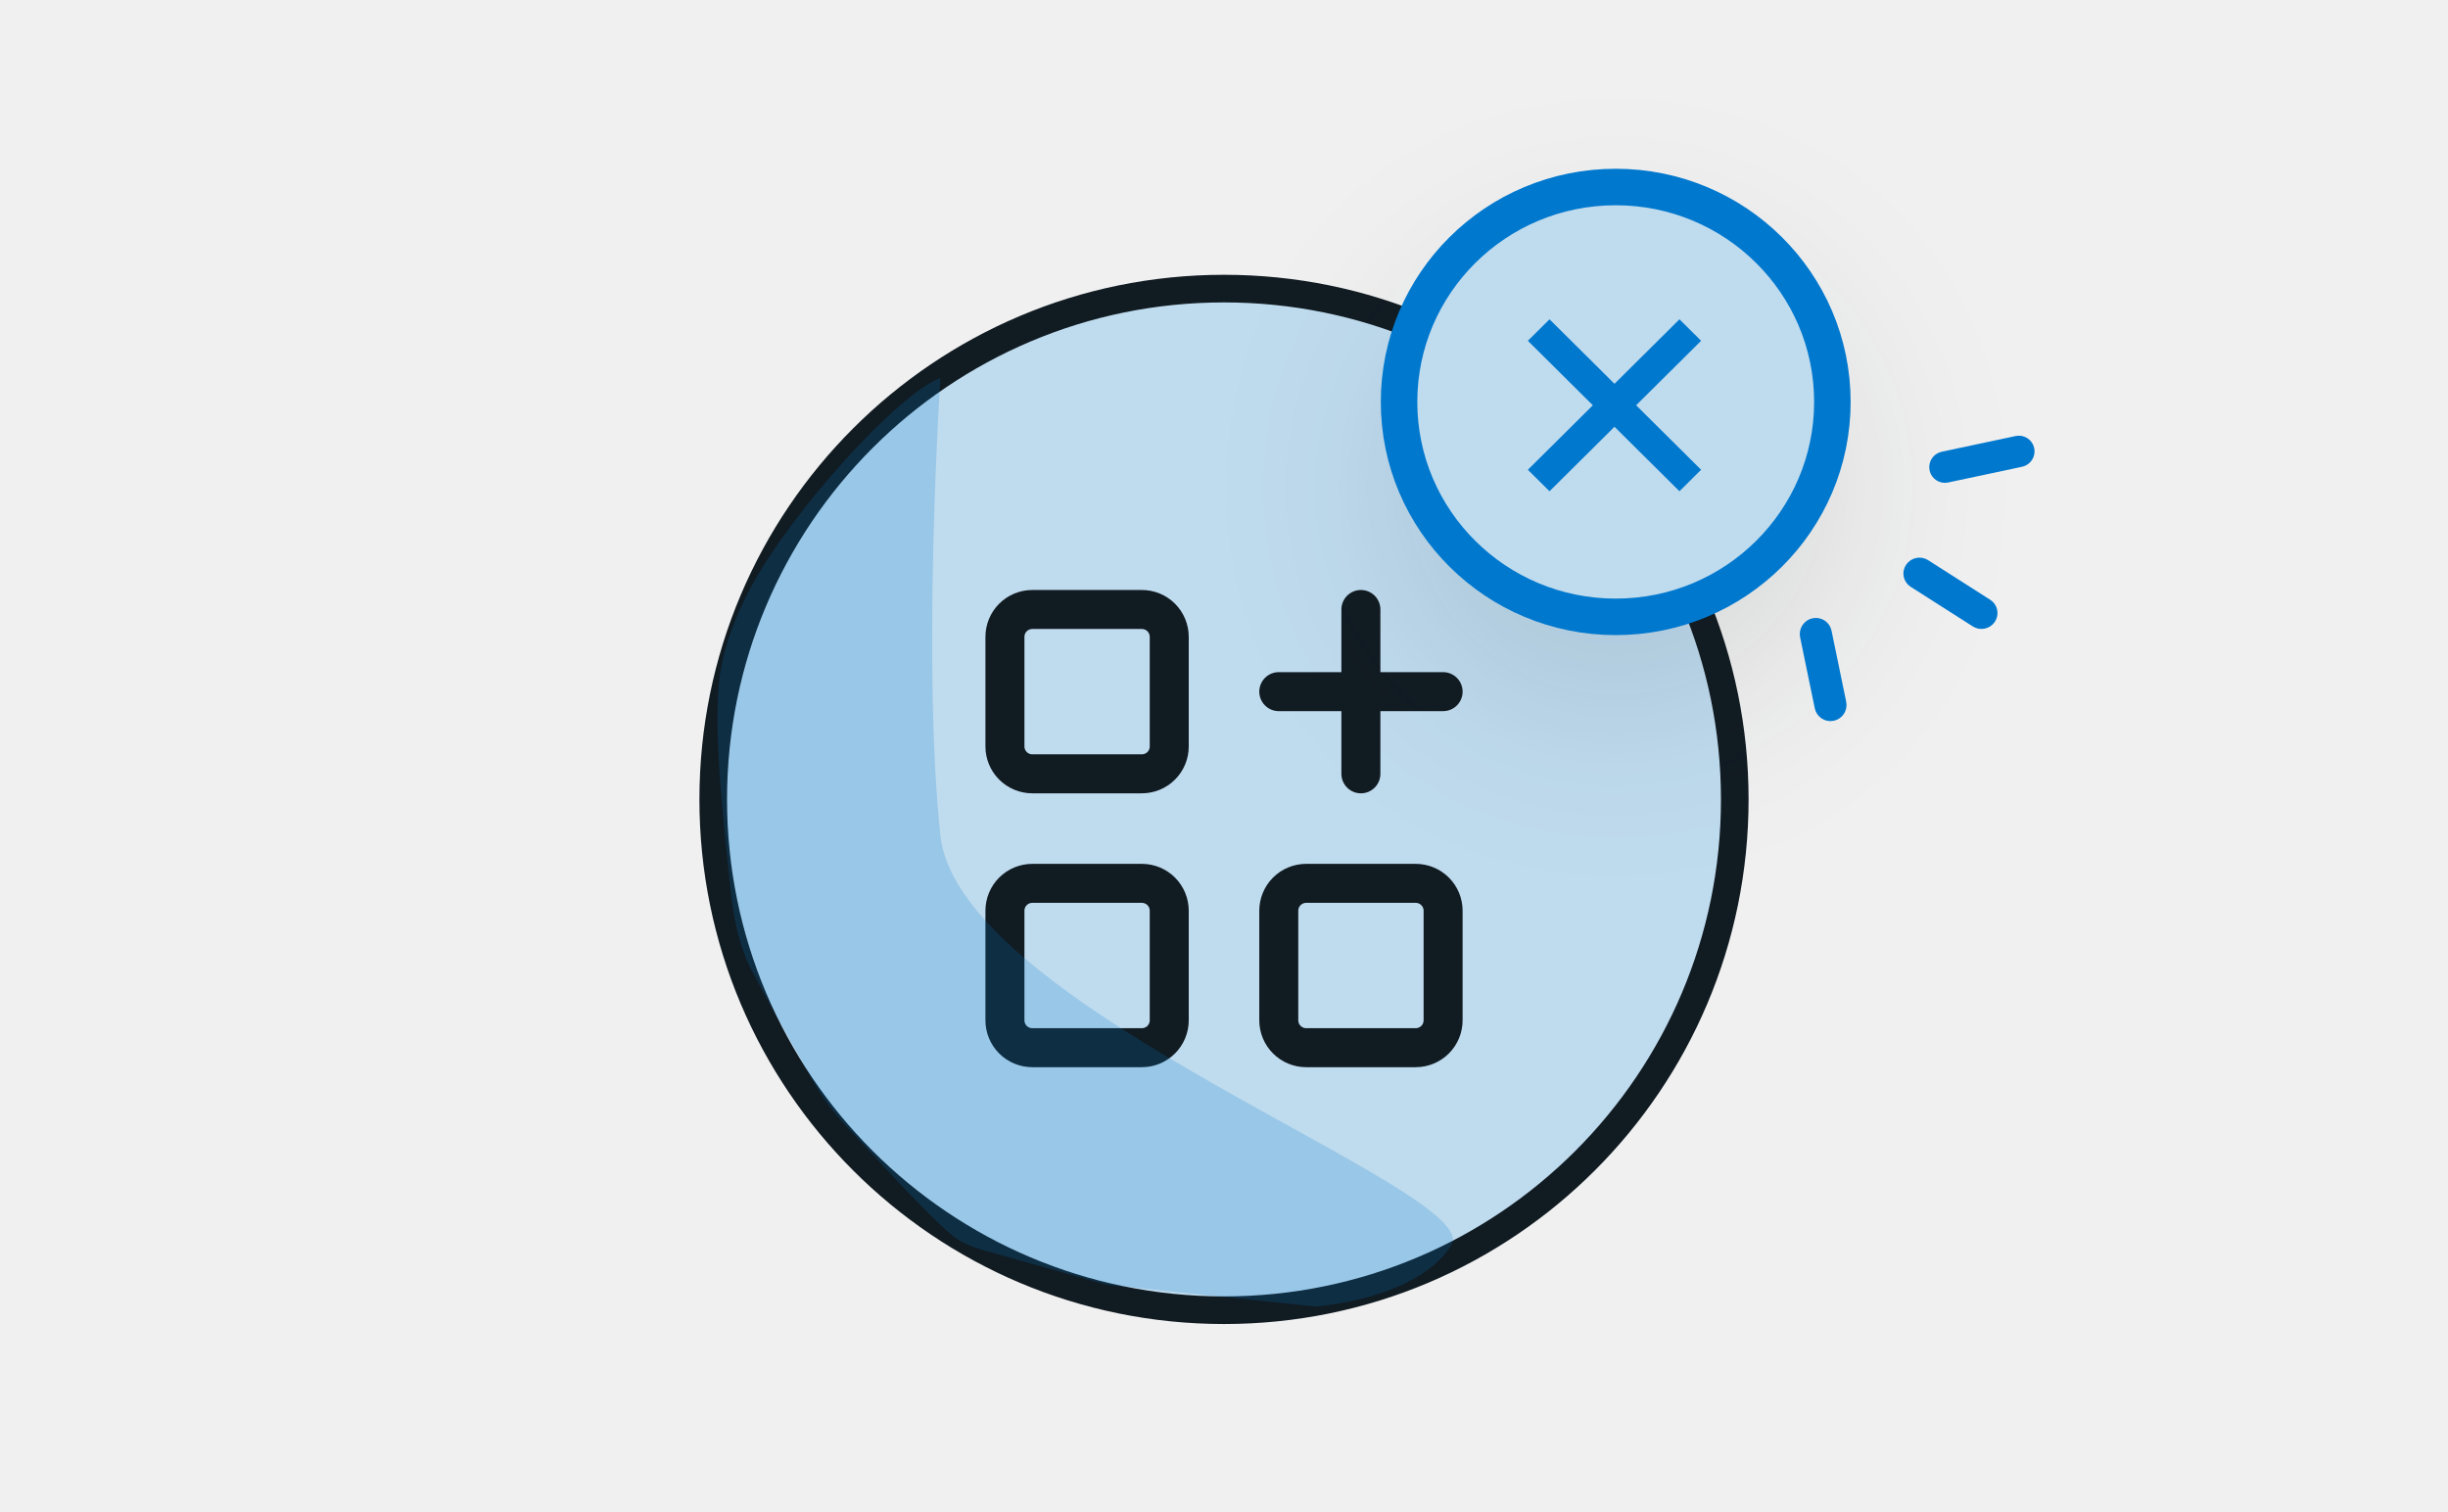
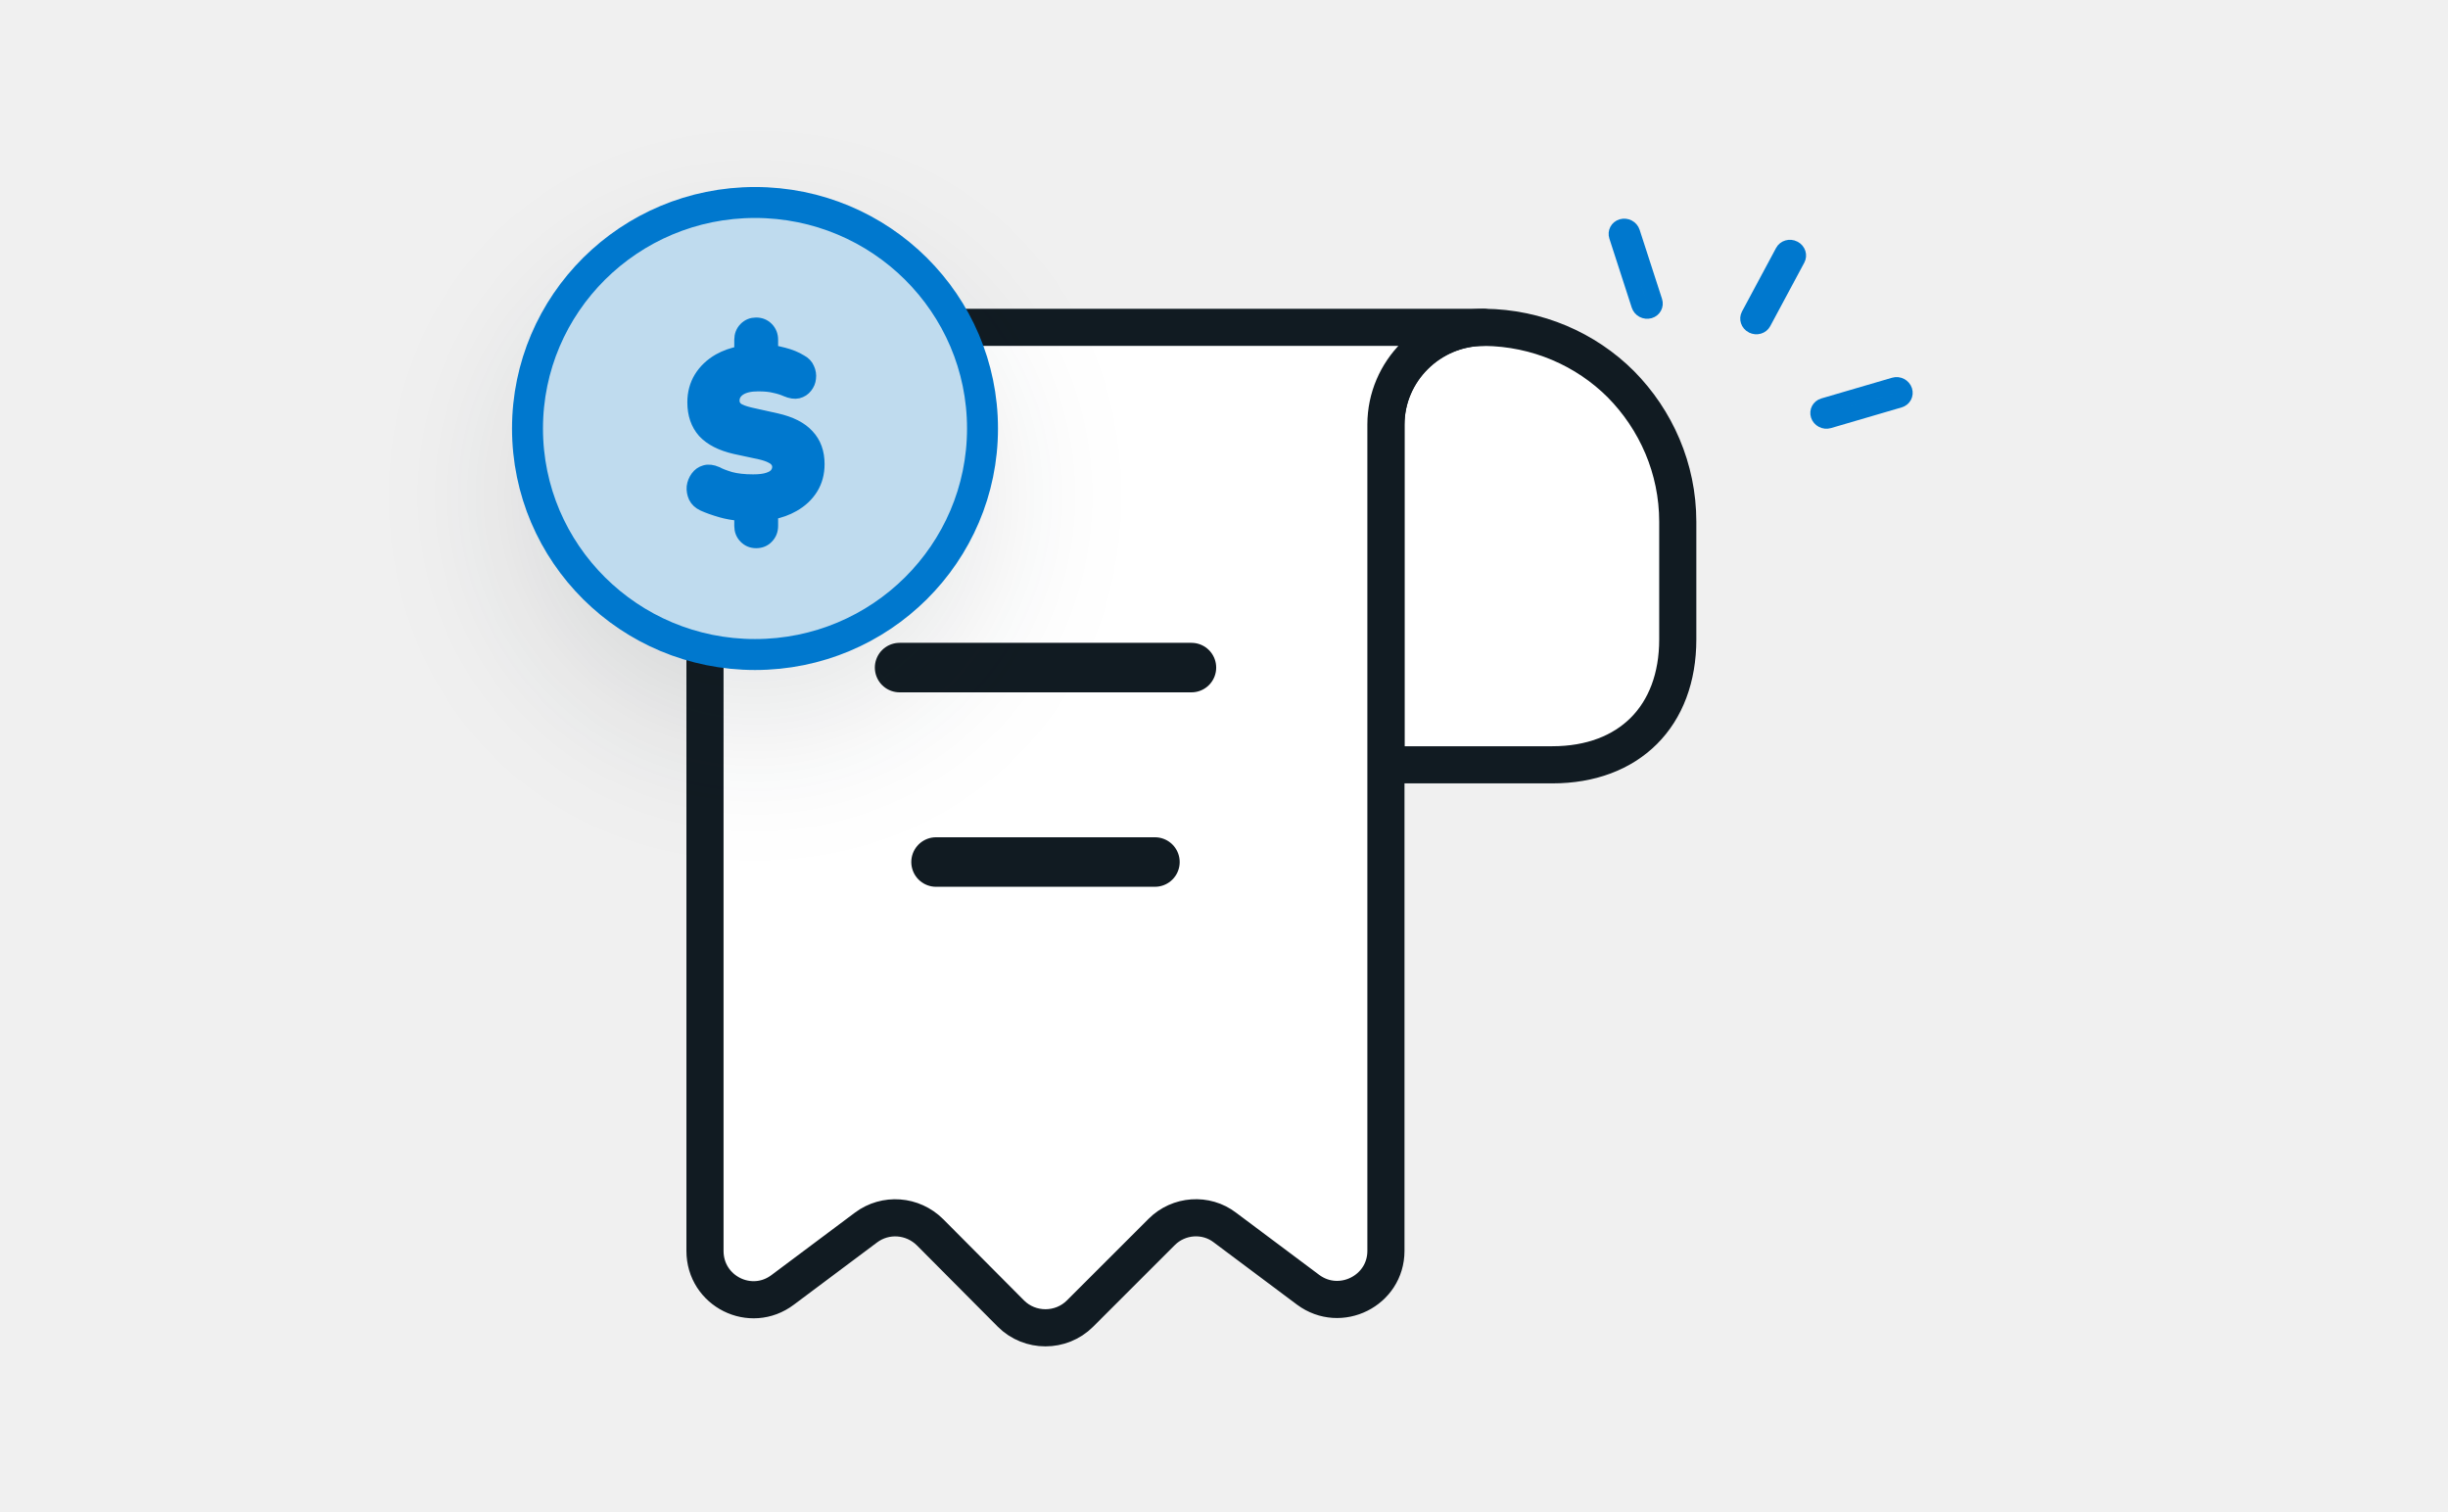
<svg xmlns="http://www.w3.org/2000/svg" width="196" height="121" viewBox="0 0 196 121" fill="none">
-   <path d="M98 104.895C120.586 104.895 138.895 86.586 138.895 64C138.895 41.415 120.586 23.105 98 23.105C75.415 23.105 57.105 41.415 57.105 64C57.105 86.586 75.415 104.895 98 104.895Z" fill="#BFDBEE" stroke="#111B22" stroke-width="2.211" />
-   <mask id="mask0_56009_734428" style="mask-type:luminance" maskUnits="userSpaceOnUse" x="71" y="40" width="54" height="53">
-     <path d="M124.308 40.02H71.683V92.645H124.308V40.02Z" fill="white" />
-   </mask>
-   <g mask="url(#mask0_56009_734428)">
-     <path d="M80.46 50.988C80.46 50.406 80.691 49.848 81.102 49.437C81.513 49.026 82.071 48.795 82.653 48.795H91.424C92.005 48.795 92.563 49.026 92.974 49.437C93.385 49.848 93.616 50.406 93.616 50.988V59.758C93.616 60.34 93.385 60.898 92.974 61.309C92.563 61.72 92.005 61.951 91.424 61.951H82.653C82.071 61.951 81.513 61.72 81.102 61.309C80.691 60.898 80.46 60.34 80.46 59.758V50.988Z" stroke="#111B22" stroke-width="3.122" stroke-linecap="round" stroke-linejoin="round" />
-     <path d="M102.386 72.913C102.386 72.332 102.617 71.774 103.029 71.363C103.44 70.952 103.998 70.721 104.579 70.721H113.35C113.932 70.721 114.489 70.952 114.901 71.363C115.312 71.774 115.543 72.332 115.543 72.913V81.684C115.543 82.266 115.312 82.823 114.901 83.235C114.489 83.646 113.932 83.877 113.35 83.877H104.579C103.998 83.877 103.44 83.646 103.029 83.235C102.617 82.823 102.386 82.266 102.386 81.684V72.913Z" stroke="#111B22" stroke-width="3.122" stroke-linecap="round" stroke-linejoin="round" />
-     <path d="M80.46 72.913C80.46 72.332 80.691 71.774 81.102 71.363C81.513 70.952 82.071 70.721 82.653 70.721H91.424C92.005 70.721 92.563 70.952 92.974 71.363C93.385 71.774 93.616 72.332 93.616 72.913V81.684C93.616 82.266 93.385 82.823 92.974 83.235C92.563 83.646 92.005 83.877 91.424 83.877H82.653C82.071 83.877 81.513 83.646 81.102 83.235C80.691 82.823 80.46 82.266 80.46 81.684V72.913Z" stroke="#111B22" stroke-width="3.122" stroke-linecap="round" stroke-linejoin="round" />
-     <path d="M102.386 55.372H115.543" stroke="#111B22" stroke-width="3.122" stroke-linecap="round" stroke-linejoin="round" />
-     <path d="M108.96 48.795V61.951" stroke="#111B22" stroke-width="3.122" stroke-linecap="round" stroke-linejoin="round" />
+   <path d="M134.331 41.773V51.19C134.331 57.338 130.436 61.23 124.283 61.23H110.965V34.028C110.965 29.709 114.509 26.206 118.831 26.206C123.076 26.245 126.97 27.958 129.774 30.76C132.578 33.6 134.331 37.492 134.331 41.773Z" fill="white" stroke="#111B22" stroke-width="2.973" stroke-miterlimit="10" stroke-linecap="round" stroke-linejoin="round" />
+   <path d="M56.445 45.664V100.145C56.445 103.375 60.106 105.204 62.676 103.258L69.335 98.277C70.893 97.109 73.074 97.265 74.476 98.666L80.94 105.165C82.459 106.682 84.952 106.682 86.47 105.165L93.013 98.627C94.376 97.265 96.557 97.109 98.075 98.277L104.735 103.258C107.305 105.165 110.965 103.336 110.965 100.145V33.989C110.965 29.709 114.47 26.206 118.754 26.206H75.917H72.022C60.34 26.206 56.445 33.172 56.445 41.773V45.664Z" fill="white" stroke="#111B22" stroke-width="2.973" stroke-miterlimit="10" stroke-linecap="round" stroke-linejoin="round" />
+   <path d="M72.027 53.446H95.393" stroke="#111B22" stroke-width="3.964" stroke-linecap="round" stroke-linejoin="round" />
+   <path d="M74.945 69.013H92.47" stroke="#111B22" stroke-width="3.964" stroke-linecap="round" stroke-linejoin="round" />
+   <rect x="-0.413" y="0.773" width="1.257" height="7.096" rx="0.629" transform="matrix(-0.963539 0.281993 0.307101 0.947472 129.843 17.3591)" fill="#999999" stroke="#0078CE" stroke-width="1.257" />
+   <rect x="-0.796" y="-0.417" width="1.253" height="7.13" rx="0.626" transform="matrix(-0.307103 -0.947472 -0.963539 0.281991 152.023 31.2086)" fill="#999999" stroke="#0078CE" stroke-width="1.253" />
+   <rect x="-0.856" y="0.25" width="1.255" height="7.118" rx="0.627" transform="matrix(-0.899748 -0.469226 -0.465563 0.868094 143.536 19.5676)" fill="#999999" stroke="#0078CE" stroke-width="1.255" />
+   <g filter="url(#filter0_d_54237_1044785)">
+     <ellipse cx="60.45" cy="34.306" rx="18.215" ry="18.095" fill="#BFDBEE" stroke="#0078CE" stroke-width="2.478" />
+     <path d="M60.536 25.92C60.897 25.92 61.198 26.042 61.438 26.286C61.679 26.53 61.8 26.837 61.8 27.203V28.129C62.099 28.168 62.413 28.231 62.739 28.321C63.269 28.456 63.733 28.645 64.13 28.89C64.407 29.036 64.6 29.238 64.708 29.494C64.828 29.751 64.87 30.013 64.834 30.282C64.81 30.539 64.714 30.771 64.546 30.979C64.389 31.186 64.172 31.327 63.895 31.4C63.631 31.462 63.312 31.413 62.938 31.254C62.662 31.132 62.348 31.033 61.999 30.96C61.662 30.874 61.228 30.832 60.698 30.832C60.06 30.832 59.567 30.949 59.218 31.181C58.881 31.413 58.712 31.712 58.712 32.078C58.712 32.322 58.808 32.531 59.001 32.702C59.206 32.861 59.573 33.001 60.102 33.123L62.161 33.581C63.305 33.838 64.148 34.266 64.689 34.864C65.243 35.451 65.52 36.215 65.52 37.155C65.52 37.888 65.346 38.536 64.997 39.099C64.648 39.661 64.16 40.119 63.534 40.474C63.026 40.767 62.448 40.974 61.8 41.1V42.105C61.8 42.471 61.679 42.776 61.438 43.02C61.21 43.265 60.909 43.388 60.536 43.388C60.187 43.388 59.891 43.265 59.65 43.02C59.41 42.776 59.29 42.471 59.29 42.105V41.206C58.708 41.154 58.19 41.063 57.736 40.932C57.146 40.761 56.664 40.589 56.291 40.418C55.978 40.271 55.755 40.064 55.623 39.795C55.503 39.526 55.454 39.251 55.478 38.97C55.515 38.689 55.618 38.432 55.786 38.2C55.955 37.968 56.171 37.816 56.435 37.742C56.712 37.657 57.032 37.694 57.394 37.852C57.634 37.987 57.995 38.127 58.477 38.273C58.97 38.408 59.578 38.476 60.301 38.476C60.806 38.476 61.204 38.427 61.493 38.329C61.794 38.231 62.005 38.102 62.125 37.943C62.257 37.772 62.324 37.589 62.324 37.394C62.324 37.21 62.276 37.058 62.18 36.935C62.095 36.801 61.951 36.686 61.746 36.588C61.541 36.478 61.258 36.38 60.898 36.294L58.856 35.855C57.737 35.598 56.9 35.17 56.346 34.571C55.804 33.96 55.533 33.172 55.533 32.207C55.533 31.474 55.708 30.819 56.057 30.245C56.418 29.659 56.918 29.182 57.556 28.815C58.067 28.527 58.645 28.323 59.29 28.201V27.203C59.29 26.837 59.41 26.53 59.65 26.286C59.891 26.042 60.187 25.92 60.536 25.92Z" fill="#0078CE" />
+     <path d="M60.536 25.92C60.897 25.92 61.198 26.042 61.438 26.286C61.679 26.53 61.8 26.837 61.8 27.203V28.129C62.099 28.168 62.413 28.231 62.739 28.321C63.269 28.456 63.733 28.645 64.13 28.89C64.407 29.036 64.6 29.238 64.708 29.494C64.828 29.751 64.87 30.013 64.834 30.282C64.81 30.539 64.714 30.771 64.546 30.979C64.389 31.186 64.172 31.327 63.895 31.4C63.631 31.462 63.312 31.413 62.938 31.254C62.662 31.132 62.348 31.033 61.999 30.96C61.662 30.874 61.228 30.832 60.698 30.832C60.06 30.832 59.567 30.949 59.218 31.181C58.881 31.413 58.712 31.712 58.712 32.078C58.712 32.322 58.808 32.531 59.001 32.702C59.206 32.861 59.573 33.001 60.102 33.123L62.161 33.581C63.305 33.838 64.148 34.266 64.689 34.864C65.243 35.451 65.52 36.215 65.52 37.155C65.52 37.888 65.346 38.536 64.997 39.099C64.648 39.661 64.16 40.119 63.534 40.474C63.026 40.767 62.448 40.974 61.8 41.1V42.105C61.8 42.471 61.679 42.776 61.438 43.02C61.21 43.265 60.909 43.388 60.536 43.388C60.187 43.388 59.891 43.265 59.65 43.02C59.41 42.776 59.29 42.471 59.29 42.105V41.206C58.708 41.154 58.19 41.063 57.736 40.932C57.146 40.761 56.664 40.589 56.291 40.418C55.978 40.271 55.755 40.064 55.623 39.795C55.503 39.526 55.454 39.251 55.478 38.97C55.515 38.689 55.618 38.432 55.786 38.2C55.955 37.968 56.171 37.816 56.435 37.742C56.712 37.657 57.032 37.694 57.394 37.852C57.634 37.987 57.995 38.127 58.477 38.273C58.97 38.408 59.578 38.476 60.301 38.476C60.806 38.476 61.204 38.427 61.493 38.329C61.794 38.231 62.005 38.102 62.125 37.943C62.257 37.772 62.324 37.589 62.324 37.394C62.324 37.21 62.276 37.058 62.18 36.935C62.095 36.801 61.951 36.686 61.746 36.588C61.541 36.478 61.258 36.38 60.898 36.294L58.856 35.855C57.737 35.598 56.9 35.17 56.346 34.571C55.804 33.96 55.533 33.172 55.533 32.207C55.533 31.474 55.708 30.819 56.057 30.245C56.418 29.659 56.918 29.182 57.556 28.815C58.067 28.527 58.645 28.323 59.29 28.201V27.203C59.29 26.837 59.41 26.53 59.65 26.286C59.891 26.042 60.187 25.92 60.536 25.92Z" stroke="#0078CE" />
  </g>
-   <path d="M75.295 66.9C73.804 53.002 75.294 30.252 75.294 30.252C71.819 31.591 63.384 40.948 60.1 47.044C58.854 49.357 57.8 52.106 57.558 54.737C57.131 59.371 58.032 66.718 58.502 71.311C58.725 73.494 59.152 75.673 60.164 77.643C61.581 80.402 63.578 83.823 65.024 86.423C65.785 87.79 66.715 89.062 67.792 90.207C70.418 92.997 73.965 96.959 76.122 98.807C76.888 99.464 77.835 99.836 78.805 100.109L88.546 102.849L105.346 104.599C105.346 104.599 113.433 104.053 116.196 99.699C118.96 95.344 76.786 80.798 75.295 66.9Z" fill="#0078CE" fill-opacity="0.2" />
-   <g filter="url(#filter0_d_56009_734428)">
-     <path d="M129.363 14.972C138.954 14.972 146.71 22.686 146.71 32.178C146.71 41.67 138.954 49.385 129.363 49.385C119.772 49.385 112.016 41.67 112.016 32.178C112.016 22.685 119.772 14.972 129.363 14.972Z" fill="#BFDBEE" stroke="#0078CE" stroke-width="2.922" />
-     <path d="M135.163 27.283L129.961 32.446L135.163 37.609L134.467 38.3L129.265 33.138L124.063 38.3L123.366 37.609L128.568 32.446L123.366 27.283L124.063 26.592L129.265 31.755L134.467 26.592L135.163 27.283Z" fill="#BFDBEE" stroke="#0078CE" stroke-width="1.461" />
-   </g>
-   <path d="M161.514 35.523C161.853 35.451 162.186 35.668 162.256 36.008C162.326 36.347 162.108 36.682 161.768 36.754L155.848 38.013C155.509 38.085 155.177 37.868 155.107 37.528C155.036 37.188 155.255 36.854 155.594 36.782L161.514 35.523Z" fill="#999999" stroke="#0078CE" stroke-width="1.257" />
-   <path d="M147.187 56.313C147.259 56.66 147.036 57.002 146.689 57.075C146.342 57.149 146.002 56.927 145.931 56.58L144.756 50.89C144.684 50.543 144.907 50.201 145.254 50.127C145.601 50.054 145.941 50.276 146.013 50.623L147.187 56.313Z" fill="#999999" stroke="#0078CE" stroke-width="1.285" />
-   <path d="M159.005 48.555C159.301 48.744 159.383 49.135 159.187 49.427C158.992 49.72 158.592 49.804 158.296 49.614L153.322 46.442C153.026 46.253 152.944 45.862 153.14 45.57C153.335 45.277 153.735 45.194 154.031 45.383L159.005 48.555Z" fill="#999999" stroke="#0078CE" stroke-width="1.275" />
  <defs>
-     <filter id="filter0_d_56009_734428" x="96.906" y="6.686" width="64.913" height="64.632" filterUnits="userSpaceOnUse" color-interpolation-filters="sRGB">
+     <filter id="filter0_d_54237_1044785" x="30.242" y="9.595" width="60.415" height="60.176" filterUnits="userSpaceOnUse" color-interpolation-filters="sRGB">
      <feFlood flood-opacity="0" result="BackgroundImageFix" />
      <feColorMatrix in="SourceAlpha" type="matrix" values="0 0 0 0 0 0 0 0 0 0 0 0 0 0 0 0 0 0 127 0" result="hardAlpha" />
-       <feOffset dy="6.824" />
-       <feGaussianBlur stdDeviation="6.824" />
+       <feOffset dy="5.377" />
+       <feGaussianBlur stdDeviation="5.377" />
      <feColorMatrix type="matrix" values="0 0 0 0 0.071 0 0 0 0 0.106 0 0 0 0 0.129 0 0 0 0.1 0" />
-       <feBlend mode="normal" in2="BackgroundImageFix" result="effect1_dropShadow_56009_734428" />
-       <feBlend mode="normal" in="SourceGraphic" in2="effect1_dropShadow_56009_734428" result="shape" />
+       <feBlend mode="normal" in2="BackgroundImageFix" result="effect1_dropShadow_54237_1044785" />
+       <feBlend mode="normal" in="SourceGraphic" in2="effect1_dropShadow_54237_1044785" result="shape" />
    </filter>
  </defs>
</svg>
